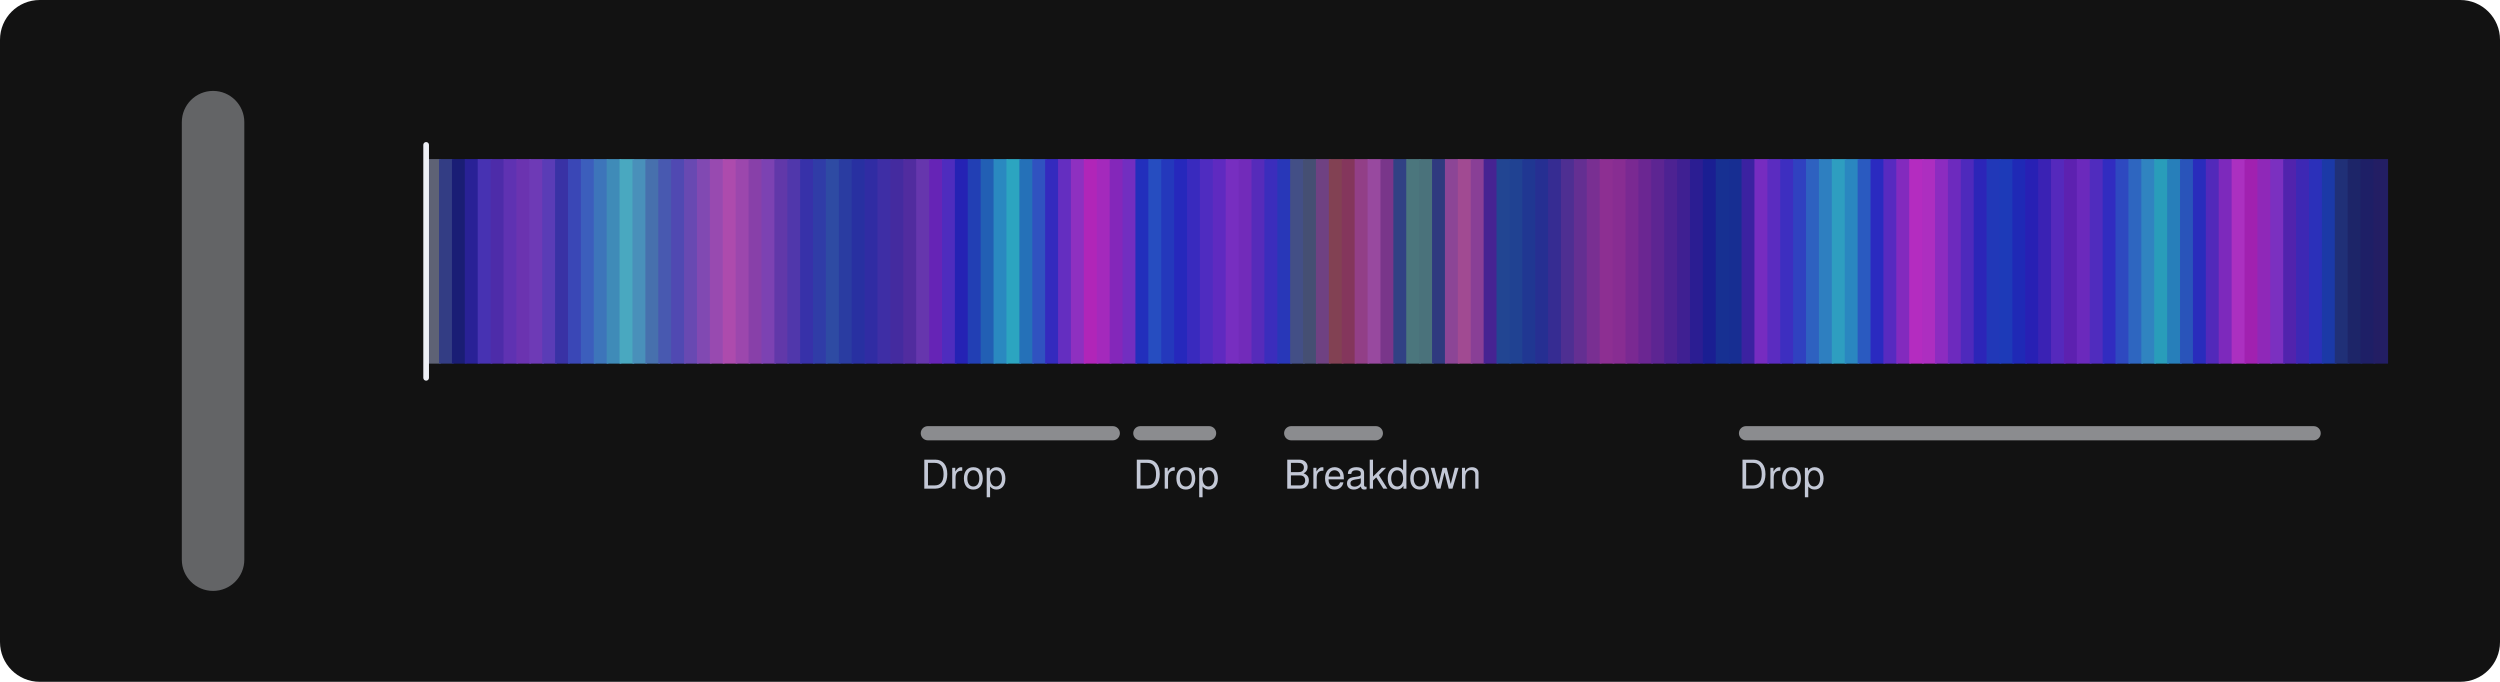
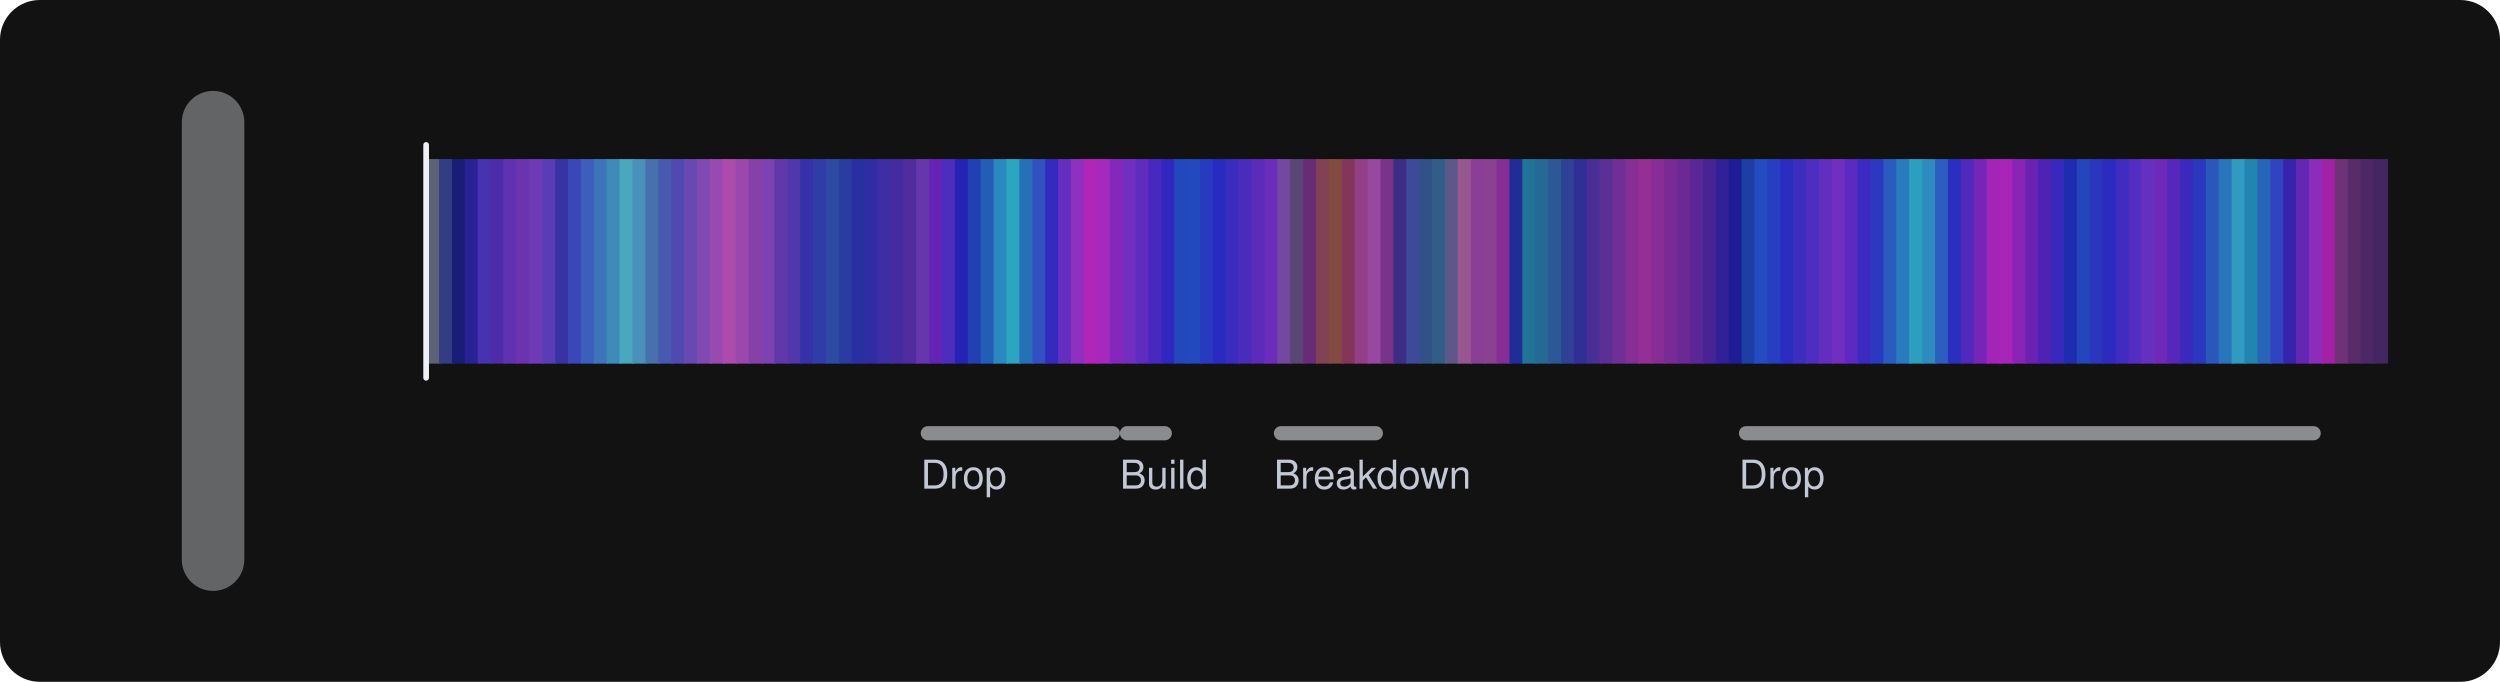
<svg xmlns="http://www.w3.org/2000/svg" width="880" height="240" viewBox="0 0 880 240">
-   <style>@keyframes tube{0.00%{fill:#636466}0.66%{fill:#4a527b}1.31%{fill:#1d2484}1.97%{fill:#1d1b7b}2.62%{fill:#33259f}3.28%{fill:#4c30b2}3.93%{fill:#5e37b8}4.59%{fill:#5c2ba5}5.24%{fill:#7738b6}5.90%{fill:#653cb6}6.55%{fill:#4c38b0}7.21%{fill:#3233a5}7.86%{fill:#3c53ba}8.52%{fill:#4170c0}9.17%{fill:#3a7bb4}9.83%{fill:#469cbe}10.48%{fill:#469ebc}11.14%{fill:#4178ab}11.80%{fill:#4562a9}12.45%{fill:#484db0}13.11%{fill:#5c49b2}13.76%{fill:#7449b2}14.42%{fill:#8745ab}15.07%{fill:#a44bb0}15.73%{fill:#a348ab}16.38%{fill:#9545ad}17.04%{fill:#8443b0}17.69%{fill:#7341b0}18.35%{fill:#5838a9}19.00%{fill:#4232a7}19.66%{fill:#3236ab}20.31%{fill:#2e44a5}20.97%{fill:#2c44a3}21.63%{fill:#28349f}22.28%{fill:#282a9f}22.94%{fill:#3a2fa9}23.59%{fill:#3e2b9f}24.25%{fill:#4a2b9f}24.90%{fill:#562c9f}25.56%{fill:#722ec0}26.21%{fill:#5522b4}26.87%{fill:#3b27ba}27.52%{fill:#2733ba}28.18%{fill:#234fb6}28.83%{fill:#2773ba}29.49%{fill:#2794bc}30.14%{fill:#2c8fc0}30.80%{fill:#2c63c0}31.45%{fill:#2c39c0}32.11%{fill:#4e2ec0}32.77%{fill:#772ec0}33.42%{fill:#a32ec0}34.08%{fill:#ac24b6}34.73%{fill:#9127b8}35.39%{fill:#7d30c0}36.04%{fill:#692ec0}36.70%{fill:#254bc0}37.35%{fill:#2443be}38.01%{fill:#2630bc}38.66%{fill:#3028c0}39.32%{fill:#432abe}39.97%{fill:#582ec0}40.63%{fill:#6126c0}41.28%{fill:#772ec0}41.94%{fill:#642bba}42.60%{fill:#4125b2}43.25%{fill:#2d2dbc}43.91%{fill:#30409f}44.56%{fill:#465075}45.22%{fill:#4e407f}45.87%{fill:#753768}46.53%{fill:#863f3e}47.18%{fill:#883881}47.84%{fill:#a14c94}48.49%{fill:#944299}49.15%{fill:#4c3186}49.80%{fill:#3a6a8e}50.46%{fill:#4b727d}51.11%{fill:#42697f}51.77%{fill:#513384}52.42%{fill:#a34d93}53.08%{fill:#91469f}53.74%{fill:#833992}54.39%{fill:#223492}55.05%{fill:#224792}55.70%{fill:#203d92}56.36%{fill:#203192}57.01%{fill:#292992}57.67%{fill:#422d92}58.32%{fill:#582f92}58.98%{fill:#6e2f92}59.63%{fill:#832f92}60.29%{fill:#8f2f92}60.94%{fill:#812a92}61.60%{fill:#722792}62.25%{fill:#652592}62.91%{fill:#552392}63.56%{fill:#472292}64.22%{fill:#341f92}64.88%{fill:#201c92}65.53%{fill:#192792}66.19%{fill:#163392}66.84%{fill:#172892}67.50%{fill:#7227bc}68.15%{fill:#6d2ec0}68.81%{fill:#4c2cc0}69.46%{fill:#3032c0}70.12%{fill:#3052c0}70.77%{fill:#2e70c0}71.43%{fill:#2e90c0}72.08%{fill:#2a9cbe}72.74%{fill:#2a6ec0}73.39%{fill:#2a43c0}74.05%{fill:#412ac0}74.71%{fill:#6e2ac0}75.36%{fill:#9928be}76.02%{fill:#bb2cc0}76.67%{fill:#9c2ec0}77.33%{fill:#7e2cc0}77.98%{fill:#5e2abe}78.64%{fill:#3d27ba}79.29%{fill:#282fbe}79.95%{fill:#1b41b4}80.60%{fill:#1f34b8}81.26%{fill:#2323ba}81.91%{fill:#3220b4}82.57%{fill:#4b29ba}83.22%{fill:#5724b6}83.88%{fill:#6a27b8}84.53%{fill:#5f2cbe}85.19%{fill:#422ec0}85.85%{fill:#2c36c0}86.50%{fill:#2e58c0}87.16%{fill:#3076c0}87.81%{fill:#2c92be}88.47%{fill:#2993ba}89.12%{fill:#2769ba}89.78%{fill:#2c44be}90.43%{fill:#3d29bc}91.09%{fill:#6529ba}91.74%{fill:#962cc0}92.40%{fill:#b626b6}93.05%{fill:#9321b0}93.71%{fill:#8930c0}94.36%{fill:#6b2dbc}95.02%{fill:#4926b4}95.67%{fill:#2f28b6}96.33%{fill:#1d30a9}96.99%{fill:#253d8e}97.64%{fill:#1d2968}98.30%{fill:#1e2366}98.95%{fill:#1f1e64}99.61%{fill:#261e68}}@keyframes wall{0.00%{fill:#121212}0.66%{fill:#0f1015}1.31%{fill:#0a0b17}1.97%{fill:#0a0a15}2.62%{fill:#0e0c1b}3.28%{fill:#120f1e}3.93%{fill:#14101f}4.59%{fill:#130d1c}5.24%{fill:#17101e}5.90%{fill:#15101e}6.55%{fill:#120f1d}7.21%{fill:#0e0e1c}7.86%{fill:#10131f}8.52%{fill:#111720}9.17%{fill:#10171e}9.83%{fill:#121c20}10.48%{fill:#121c1f}11.14%{fill:#10171d}11.80%{fill:#11141c}12.45%{fill:#11121d}13.11%{fill:#14111e}13.76%{fill:#17111e}14.42%{fill:#19111d}15.07%{fill:#1c121d}15.73%{fill:#1c111d}16.38%{fill:#1a111d}17.04%{fill:#18111d}17.69%{fill:#16101d}18.35%{fill:#130f1c}19.00%{fill:#100e1c}19.66%{fill:#0e0f1d}20.31%{fill:#0e101c}20.97%{fill:#0d101b}21.63%{fill:#0d0e1b}22.28%{fill:#0d0d1b}22.94%{fill:#0f0e1c}23.59%{fill:#0f0d1b}24.25%{fill:#110d1b}24.90%{fill:#120d1b}25.56%{fill:#170f20}26.21%{fill:#130d1e}26.87%{fill:#100e1f}27.52%{fill:#0e0f1f}28.18%{fill:#0d121e}28.83%{fill:#0e171f}29.49%{fill:#0e1b1f}30.14%{fill:#0f1a20}30.80%{fill:#0f1520}31.45%{fill:#0f1020}32.11%{fill:#130f20}32.77%{fill:#180f20}33.42%{fill:#1d0f20}34.08%{fill:#1d0d1e}34.73%{fill:#1a0e1f}35.39%{fill:#180f20}36.04%{fill:#160f20}36.70%{fill:#0e1220}37.35%{fill:#0e1120}38.01%{fill:#0e0f1f}38.66%{fill:#0f0e20}39.32%{fill:#110e20}39.97%{fill:#140f20}40.63%{fill:#150e20}41.28%{fill:#180f20}41.94%{fill:#150e1f}42.60%{fill:#110d1e}43.25%{fill:#0f0f1f}43.91%{fill:#0e101b}44.56%{fill:#0f1014}45.22%{fill:#100e16}45.87%{fill:#140d13}46.53%{fill:#170e0e}47.18%{fill:#170e16}47.84%{fill:#1b111a}48.49%{fill:#19101a}49.15%{fill:#100d17}49.80%{fill:#0e1418}50.46%{fill:#0f1416}51.11%{fill:#0f1316}51.77%{fill:#100d17}52.42%{fill:#1b111a}53.08%{fill:#19101b}53.74%{fill:#170e19}54.39%{fill:#0b0e19}55.05%{fill:#0b1019}55.70%{fill:#0b0f19}56.36%{fill:#0b0d19}57.01%{fill:#0c0c19}57.67%{fill:#0f0d19}58.32%{fill:#120d19}58.98%{fill:#150d19}59.63%{fill:#170d19}60.29%{fill:#180d19}60.94%{fill:#170c19}61.60%{fill:#150c19}62.25%{fill:#130c19}62.91%{fill:#120c19}63.56%{fill:#100b19}64.22%{fill:#0e0b19}64.88%{fill:#0b0b19}65.53%{fill:#0a0c19}66.19%{fill:#0a0e19}66.84%{fill:#0a0c19}67.50%{fill:#170e1f}68.15%{fill:#160f20}68.81%{fill:#130f20}69.46%{fill:#0f1020}70.12%{fill:#0f1320}70.77%{fill:#0f1720}71.43%{fill:#0f1a20}72.08%{fill:#0e1c20}72.74%{fill:#0f1620}73.39%{fill:#0f1220}74.05%{fill:#110f20}74.71%{fill:#160f20}75.36%{fill:#1b0e20}76.02%{fill:#200f20}76.67%{fill:#1c0f20}77.33%{fill:#180f20}77.98%{fill:#150e20}78.64%{fill:#110e1f}79.29%{fill:#0e0f20}79.95%{fill:#0c111e}80.60%{fill:#0d0f1f}81.26%{fill:#0d0d1f}81.91%{fill:#0f0d1e}82.57%{fill:#120e1f}83.22%{fill:#130d1e}83.88%{fill:#160e1f}84.53%{fill:#150f20}85.19%{fill:#110f20}85.85%{fill:#0f1020}86.50%{fill:#0f1420}87.16%{fill:#0f1720}87.81%{fill:#0f1b20}88.47%{fill:#0e1b1f}89.12%{fill:#0e161f}89.78%{fill:#0f1220}90.43%{fill:#110e1f}91.09%{fill:#150e1f}91.74%{fill:#1b0f20}92.40%{fill:#1e0e1e}93.05%{fill:#1a0d1d}93.71%{fill:#1a0f20}94.36%{fill:#160f1f}95.02%{fill:#120d1e}95.67%{fill:#0f0e1e}96.33%{fill:#0c0e1c}96.99%{fill:#0c0f18}97.64%{fill:#090a12}98.30%{fill:#090a12}98.95%{fill:#090912}99.61%{fill:#0a0912}}@keyframes head{from{transform:translateX(0)}to{transform:translateX(690px)}}.t{animation:tube 40.0s linear infinite}.w{animation:wall 40.0s linear infinite}.h{animation:head 40.0s linear infinite}text{font:500 14px -apple-system,BlinkMacSystemFont,'Segoe UI',Helvetica,Arial,sans-serif;fill:#c3c8d6}@media (prefers-reduced-motion:reduce){.t,.w,.h{animation:none}.t{fill:#4c3186}.w{fill:#100d17}.h{transform:translateX(339.1px)}}</style>
+   <style>@keyframes tube{0.00%{fill:#636466}0.66%{fill:#4a527b}1.31%{fill:#1d2484}1.97%{fill:#1d1b7b}2.62%{fill:#33259f}3.28%{fill:#4c30b2}3.93%{fill:#5e37b8}4.59%{fill:#5c2ba5}5.24%{fill:#7738b6}5.90%{fill:#653cb6}6.55%{fill:#4c38b0}7.21%{fill:#3233a5}7.86%{fill:#3c53ba}8.52%{fill:#4170c0}9.17%{fill:#3a7bb4}9.83%{fill:#469cbe}10.48%{fill:#469ebc}11.14%{fill:#4178ab}11.80%{fill:#4562a9}12.45%{fill:#484db0}13.11%{fill:#5c49b2}13.76%{fill:#7449b2}14.42%{fill:#8745ab}15.07%{fill:#a44bb0}15.73%{fill:#a348ab}16.38%{fill:#9545ad}17.04%{fill:#8443b0}17.69%{fill:#7341b0}18.35%{fill:#5838a9}19.00%{fill:#4232a7}19.66%{fill:#3236ab}20.31%{fill:#2e44a5}20.97%{fill:#2c44a3}21.63%{fill:#28349f}22.28%{fill:#282a9f}22.94%{fill:#3a2fa9}23.59%{fill:#3e2b9f}24.25%{fill:#4a2b9f}24.90%{fill:#562c9f}25.56%{fill:#722ec0}26.21%{fill:#5522b4}26.87%{fill:#3b27ba}27.52%{fill:#2733ba}28.18%{fill:#234fb6}28.83%{fill:#2773ba}29.49%{fill:#2794bc}30.14%{fill:#2c8fc0}30.80%{fill:#2c63c0}31.45%{fill:#2c39c0}32.11%{fill:#4e2ec0}32.77%{fill:#772ec0}33.42%{fill:#a32ec0}34.08%{fill:#ac24b6}34.73%{fill:#9127b8}35.39%{fill:#7d30c0}36.04%{fill:#692ec0}36.70%{fill:#552ac0}37.35%{fill:#3e26c0}38.01%{fill:#2323c0}38.66%{fill:#254bc0}39.32%{fill:#2440be}39.97%{fill:#2833c0}40.63%{fill:#342cc0}41.28%{fill:#462ec0}41.94%{fill:#532bba}42.60%{fill:#5d25b2}43.25%{fill:#742eba}43.91%{fill:#6a5188}44.56%{fill:#69417f}45.22%{fill:#7f4073}45.87%{fill:#754137}46.53%{fill:#86413e}47.18%{fill:#883881}47.84%{fill:#a14c94}48.49%{fill:#944299}49.15%{fill:#492d86}49.80%{fill:#35358e}50.46%{fill:#354c8e}51.11%{fill:#305786}51.77%{fill:#495d82}52.42%{fill:#7b5c8e}53.08%{fill:#91469f}53.74%{fill:#853b92}54.39%{fill:#964d7b}55.05%{fill:#4c2196}55.70%{fill:#206b96}56.36%{fill:#216f96}57.01%{fill:#296196}57.67%{fill:#2d4e96}58.32%{fill:#2f3796}58.98%{fill:#3c2f96}59.63%{fill:#512f96}60.29%{fill:#662f96}60.94%{fill:#7b2f96}61.60%{fill:#8e2f96}62.25%{fill:#8f2d96}62.91%{fill:#812c96}63.56%{fill:#742996}64.22%{fill:#622796}64.88%{fill:#512696}65.53%{fill:#3c2196}66.19%{fill:#261e96}66.84%{fill:#1a2496}67.50%{fill:#2047bc}68.15%{fill:#2648c0}68.81%{fill:#2835c0}69.46%{fill:#332ec0}70.12%{fill:#4830c0}70.77%{fill:#582ec0}71.43%{fill:#692ec0}72.08%{fill:#6d2abe}72.74%{fill:#4d2ac0}73.39%{fill:#2d2ac0}74.05%{fill:#2a4bc0}74.71%{fill:#2a6bc0}75.36%{fill:#288abe}76.02%{fill:#2ca0c0}76.67%{fill:#2e75c0}77.33%{fill:#2c47c0}77.98%{fill:#3b2abe}78.64%{fill:#6227ba}79.29%{fill:#922abe}79.95%{fill:#b422b4}80.60%{fill:#9a25b8}81.26%{fill:#7f27ba}81.91%{fill:#5c22b4}82.57%{fill:#4629ba}83.22%{fill:#2424b6}83.88%{fill:#213fb8}84.53%{fill:#263fbe}85.19%{fill:#2a32c0}85.85%{fill:#342ac0}86.50%{fill:#492ec0}87.16%{fill:#5b30c0}87.81%{fill:#692cbe}88.47%{fill:#6829ba}89.12%{fill:#4727ba}89.78%{fill:#2e2cbe}90.43%{fill:#2947bc}91.09%{fill:#2965ba}91.74%{fill:#2c88c0}92.40%{fill:#269eb6}93.05%{fill:#2170b0}93.71%{fill:#3057c0}94.36%{fill:#2d2dbc}95.02%{fill:#4e26b4}95.67%{fill:#7628b6}96.33%{fill:#9020a9}96.99%{fill:#8b378e}97.64%{fill:#5d2c68}98.30%{fill:#532966}98.95%{fill:#482664}99.61%{fill:#412668}}@keyframes wall{0.00%{fill:#121212}0.66%{fill:#0f1015}1.31%{fill:#0a0b17}1.97%{fill:#0a0a15}2.62%{fill:#0e0c1b}3.28%{fill:#120f1e}3.93%{fill:#14101f}4.59%{fill:#130d1c}5.24%{fill:#17101e}5.90%{fill:#15101e}6.55%{fill:#120f1d}7.21%{fill:#0e0e1c}7.86%{fill:#10131f}8.52%{fill:#111720}9.17%{fill:#10171e}9.83%{fill:#121c20}10.48%{fill:#121c1f}11.14%{fill:#10171d}11.80%{fill:#11141c}12.45%{fill:#11121d}13.11%{fill:#14111e}13.76%{fill:#17111e}14.42%{fill:#19111d}15.07%{fill:#1c121d}15.73%{fill:#1c111d}16.38%{fill:#1a111d}17.04%{fill:#18111d}17.69%{fill:#16101d}18.35%{fill:#130f1c}19.00%{fill:#100e1c}19.66%{fill:#0e0f1d}20.31%{fill:#0e101c}20.97%{fill:#0d101b}21.63%{fill:#0d0e1b}22.28%{fill:#0d0d1b}22.94%{fill:#0f0e1c}23.59%{fill:#0f0d1b}24.25%{fill:#110d1b}24.90%{fill:#120d1b}25.56%{fill:#170f20}26.21%{fill:#130d1e}26.87%{fill:#100e1f}27.52%{fill:#0e0f1f}28.18%{fill:#0d121e}28.83%{fill:#0e171f}29.49%{fill:#0e1b1f}30.14%{fill:#0f1a20}30.80%{fill:#0f1520}31.45%{fill:#0f1020}32.11%{fill:#130f20}32.77%{fill:#180f20}33.42%{fill:#1d0f20}34.08%{fill:#1d0d1e}34.73%{fill:#1a0e1f}35.39%{fill:#180f20}36.04%{fill:#160f20}36.70%{fill:#140f20}37.35%{fill:#110e20}38.01%{fill:#0e0e20}38.66%{fill:#0e1220}39.32%{fill:#0e1120}39.97%{fill:#0e1020}40.63%{fill:#100f20}41.28%{fill:#120f20}41.94%{fill:#130e1f}42.60%{fill:#140d1e}43.25%{fill:#170f1f}43.91%{fill:#141117}44.56%{fill:#130e16}45.22%{fill:#160e14}45.87%{fill:#140e0d}46.53%{fill:#170f0e}47.18%{fill:#170e16}47.84%{fill:#1b111a}48.49%{fill:#19101a}49.15%{fill:#100c17}49.80%{fill:#0e0e18}50.46%{fill:#0e1018}51.11%{fill:#0d1117}51.77%{fill:#0f1216}52.42%{fill:#161218}53.08%{fill:#19101b}53.74%{fill:#170e19}54.39%{fill:#1a1116}55.05%{fill:#110c1a}55.70%{fill:#0b141a}56.36%{fill:#0c151a}57.01%{fill:#0c131a}57.67%{fill:#0d111a}58.32%{fill:#0d0e1a}58.98%{fill:#0f0d1a}59.63%{fill:#110d1a}60.29%{fill:#140d1a}60.94%{fill:#160d1a}61.60%{fill:#180d1a}62.25%{fill:#190d1a}62.91%{fill:#170d1a}63.56%{fill:#150c1a}64.22%{fill:#130c1a}64.88%{fill:#110c1a}65.53%{fill:#0f0c1a}66.19%{fill:#0c0b1a}66.84%{fill:#0b0c1a}67.50%{fill:#0d121f}68.15%{fill:#0e1220}68.81%{fill:#0e1020}69.46%{fill:#100f20}70.12%{fill:#120f20}70.77%{fill:#140f20}71.43%{fill:#160f20}72.08%{fill:#160e20}72.74%{fill:#130f20}73.39%{fill:#0f0f20}74.05%{fill:#0f1220}74.71%{fill:#0f1620}75.36%{fill:#0e1a20}76.02%{fill:#0f1c20}76.67%{fill:#0f1720}77.33%{fill:#0f1220}77.98%{fill:#100e20}78.64%{fill:#150e1f}79.29%{fill:#1b0e20}79.95%{fill:#1e0d1e}80.60%{fill:#1b0e1f}81.26%{fill:#180e1f}81.91%{fill:#140d1e}82.57%{fill:#120e1f}83.22%{fill:#0d0d1e}83.88%{fill:#0d111f}84.53%{fill:#0e1120}85.19%{fill:#0f0f20}85.85%{fill:#100f20}86.50%{fill:#120f20}87.16%{fill:#140f20}87.81%{fill:#160f20}88.47%{fill:#160e1f}89.12%{fill:#120e1f}89.78%{fill:#0f0f20}90.43%{fill:#0e121f}91.09%{fill:#0e151f}91.74%{fill:#0f1920}92.40%{fill:#0e1c1e}93.05%{fill:#0d161d}93.71%{fill:#0f1420}94.36%{fill:#0f0f1f}95.02%{fill:#120d1e}95.67%{fill:#170e1e}96.33%{fill:#1a0c1c}96.99%{fill:#180e18}97.64%{fill:#110b12}98.30%{fill:#0f0a12}98.95%{fill:#0e0a12}99.61%{fill:#0d0a12}}@keyframes head{from{transform:translateX(0)}to{transform:translateX(690px)}}.t{animation:tube 40.0s linear infinite}.w{animation:wall 40.0s linear infinite}.h{animation:head 40.0s linear infinite}text{font:500 14px -apple-system,BlinkMacSystemFont,'Segoe UI',Helvetica,Arial,sans-serif;fill:#c3c8d6}@media (prefers-reduced-motion:reduce){.t,.w,.h{animation:none}.t{fill:#492d86}.w{fill:#100c17}.h{transform:translateX(339.1px)}}</style>
  <rect class="w" width="880" height="240" rx="14" fill="#121212" />
  <rect class="t" x="64" y="32" width="22" height="176" rx="11.0" fill="#636466" />
  <g>
    <rect x="150.00" y="56" width="5.14" height="72" fill="#5e6275" />
    <rect x="154.54" y="56" width="5.14" height="72" fill="#333d84" />
    <rect x="159.08" y="56" width="5.14" height="72" fill="#1a1d75" />
    <rect x="163.62" y="56" width="5.14" height="72" fill="#292196" />
    <rect x="168.16" y="56" width="5.14" height="72" fill="#4732b2" />
    <rect x="172.70" y="56" width="5.14" height="72" fill="#4d2ca9" />
    <rect x="177.24" y="56" width="5.14" height="72" fill="#5f32b2" />
    <rect x="181.78" y="56" width="5.14" height="72" fill="#6b33b0" />
    <rect x="186.32" y="56" width="5.14" height="72" fill="#6e3ab6" />
    <rect x="190.86" y="56" width="5.14" height="72" fill="#5a3cb6" />
    <rect x="195.39" y="56" width="5.14" height="72" fill="#3932a5" />
    <rect x="199.93" y="56" width="5.14" height="72" fill="#3a47b6" />
    <rect x="204.47" y="56" width="5.14" height="72" fill="#3c5ebc" />
    <rect x="209.01" y="56" width="5.14" height="72" fill="#3d75ba" />
    <rect x="213.55" y="56" width="5.14" height="72" fill="#3f8bb8" />
    <rect x="218.09" y="56" width="5.14" height="72" fill="#49a8c0" />
    <rect x="222.63" y="56" width="5.14" height="72" fill="#4990ba" />
    <rect x="227.17" y="56" width="5.14" height="72" fill="#4770ad" />
    <rect x="231.71" y="56" width="5.14" height="72" fill="#4859b0" />
    <rect x="236.25" y="56" width="5.14" height="72" fill="#5049b2" />
    <rect x="240.79" y="56" width="5.14" height="72" fill="#6849b2" />
    <rect x="245.33" y="56" width="5.14" height="72" fill="#8149b2" />
    <rect x="249.87" y="56" width="5.14" height="72" fill="#984ab0" />
    <rect x="254.41" y="56" width="5.14" height="72" fill="#ad4bad" />
    <rect x="258.95" y="56" width="5.14" height="72" fill="#9c47ad" />
    <rect x="263.49" y="56" width="5.14" height="72" fill="#8840a9" />
    <rect x="268.03" y="56" width="5.14" height="72" fill="#7c42b2" />
    <rect x="272.57" y="56" width="5.14" height="72" fill="#6138a9" />
    <rect x="277.11" y="56" width="5.14" height="72" fill="#5037ab" />
    <rect x="281.64" y="56" width="5.14" height="72" fill="#3731a9" />
    <rect x="286.18" y="56" width="5.14" height="72" fill="#303ca7" />
    <rect x="290.72" y="56" width="5.14" height="72" fill="#2e4ba3" />
    <rect x="295.26" y="56" width="5.14" height="72" fill="#2a3ca1" />
    <rect x="299.80" y="56" width="5.14" height="72" fill="#2830a1" />
    <rect x="304.34" y="56" width="5.14" height="72" fill="#302ca3" />
    <rect x="308.88" y="56" width="5.14" height="72" fill="#3e2ea5" />
    <rect x="313.42" y="56" width="5.14" height="72" fill="#442b9f" />
    <rect x="317.96" y="56" width="5.14" height="72" fill="#512c9f" />
    <rect x="322.50" y="56" width="5.14" height="72" fill="#6636ad" />
    <rect x="327.04" y="56" width="5.14" height="72" fill="#6624b6" />
    <rect x="331.58" y="56" width="5.14" height="72" fill="#4e2cbe" />
    <rect x="336.12" y="56" width="5.14" height="72" fill="#2522b4" />
    <rect x="340.66" y="56" width="5.14" height="72" fill="#223fb4" />
    <rect x="345.20" y="56" width="5.14" height="72" fill="#225fb4" />
    <rect x="349.74" y="56" width="5.14" height="72" fill="#2a89c0" />
    <rect x="354.28" y="56" width="5.14" height="72" fill="#2ca5c0" />
    <rect x="358.82" y="56" width="5.14" height="72" fill="#2571b8" />
    <rect x="363.36" y="56" width="5.14" height="72" fill="#3052c0" />
    <rect x="367.89" y="56" width="5.14" height="72" fill="#342abe" />
    <rect x="372.43" y="56" width="5.14" height="72" fill="#642ec0" />
    <rect x="376.97" y="56" width="5.14" height="72" fill="#8e30c0" />
    <rect x="381.51" y="56" width="5.14" height="72" fill="#b125b8" />
    <rect x="386.05" y="56" width="5.14" height="72" fill="#a429bc" />
    <rect x="390.59" y="56" width="5.14" height="72" fill="#8427ba" />
    <rect x="395.13" y="56" width="5.14" height="72" fill="#722ec0" />
-     <rect x="399.67" y="56" width="5.14" height="72" fill="#222fbc" />
-     <rect x="404.21" y="56" width="5.14" height="72" fill="#264dc0" />
-     <rect x="408.75" y="56" width="5.14" height="72" fill="#2438bc" />
-     <rect x="413.29" y="56" width="5.14" height="72" fill="#2628bc" />
-     <rect x="417.83" y="56" width="5.14" height="72" fill="#392abe" />
-     <rect x="422.37" y="56" width="5.14" height="72" fill="#4f2cc0" />
-     <rect x="426.91" y="56" width="5.14" height="72" fill="#5f2ac0" />
-     <rect x="431.45" y="56" width="5.14" height="72" fill="#772ec0" />
-     <rect x="435.99" y="56" width="5.14" height="72" fill="#722bba" />
-     <rect x="440.53" y="56" width="5.14" height="72" fill="#562bba" />
-     <rect x="445.07" y="56" width="5.14" height="72" fill="#3b2dbc" />
-     <rect x="449.61" y="56" width="5.14" height="72" fill="#2837b8" />
-     <rect x="454.14" y="56" width="5.14" height="72" fill="#434f86" />
-     <rect x="458.68" y="56" width="5.14" height="72" fill="#454f73" />
-     <rect x="463.22" y="56" width="5.14" height="72" fill="#6f4182" />
-     <rect x="467.76" y="56" width="5.14" height="72" fill="#824153" />
-     <rect x="472.30" y="56" width="5.14" height="72" fill="#84365c" />
+     <rect x="399.67" y="56" width="5.14" height="72" fill="#602cc0" />
+     <rect x="404.21" y="56" width="5.14" height="72" fill="#4928c0" />
+     <rect x="408.75" y="56" width="5.14" height="72" fill="#3126c0" />
+     <rect x="413.29" y="56" width="5.14" height="72" fill="#2248bc" />
+     <rect x="417.83" y="56" width="5.14" height="72" fill="#2249be" />
+     <rect x="422.37" y="56" width="5.14" height="72" fill="#263bc0" />
+     <rect x="426.91" y="56" width="5.14" height="72" fill="#282bc0" />
+     <rect x="431.45" y="56" width="5.14" height="72" fill="#3b2cc0" />
+     <rect x="435.99" y="56" width="5.14" height="72" fill="#4a2bba" />
+     <rect x="440.53" y="56" width="5.14" height="72" fill="#5b2bba" />
+     <rect x="445.07" y="56" width="5.14" height="72" fill="#6d2dbc" />
+     <rect x="449.61" y="56" width="5.14" height="72" fill="#7248a1" />
+     <rect x="454.14" y="56" width="5.14" height="72" fill="#5a4675" />
+     <rect x="458.68" y="56" width="5.14" height="72" fill="#682c77" />
+     <rect x="463.22" y="56" width="5.14" height="72" fill="#824155" />
+     <rect x="467.76" y="56" width="5.14" height="72" fill="#824a41" />
+     <rect x="472.30" y="56" width="5.14" height="72" fill="#843659" />
    <rect x="476.84" y="56" width="5.14" height="72" fill="#923f87" />
    <rect x="481.38" y="56" width="5.14" height="72" fill="#98499f" />
-     <rect x="485.92" y="56" width="5.14" height="72" fill="#79368a" />
-     <rect x="490.46" y="56" width="5.14" height="72" fill="#314184" />
-     <rect x="495.00" y="56" width="5.14" height="72" fill="#4b767d" />
-     <rect x="499.54" y="56" width="5.14" height="72" fill="#4a727b" />
-     <rect x="504.08" y="56" width="5.14" height="72" fill="#2f3a7f" />
-     <rect x="508.62" y="56" width="5.14" height="72" fill="#8c4596" />
-     <rect x="513.16" y="56" width="5.14" height="72" fill="#a14a92" />
+     <rect x="485.92" y="56" width="5.14" height="72" fill="#79348a" />
+     <rect x="490.46" y="56" width="5.14" height="72" fill="#3e2d84" />
+     <rect x="495.00" y="56" width="5.14" height="72" fill="#3d4999" />
+     <rect x="499.54" y="56" width="5.14" height="72" fill="#315188" />
+     <rect x="504.08" y="56" width="5.14" height="72" fill="#305e86" />
+     <rect x="508.62" y="56" width="5.14" height="72" fill="#5e588a" />
+     <rect x="513.16" y="56" width="5.14" height="72" fill="#995791" />
    <rect x="517.70" y="56" width="5.14" height="72" fill="#893f96" />
-     <rect x="522.24" y="56" width="5.14" height="72" fill="#462392" />
-     <rect x="526.78" y="56" width="5.14" height="72" fill="#224592" />
-     <rect x="531.32" y="56" width="5.14" height="72" fill="#204292" />
-     <rect x="535.86" y="56" width="5.14" height="72" fill="#203792" />
-     <rect x="540.39" y="56" width="5.14" height="72" fill="#262f92" />
-     <rect x="544.93" y="56" width="5.14" height="72" fill="#362c92" />
-     <rect x="549.47" y="56" width="5.14" height="72" fill="#4e2f92" />
-     <rect x="554.01" y="56" width="5.14" height="72" fill="#642f92" />
-     <rect x="558.55" y="56" width="5.14" height="72" fill="#792f92" />
-     <rect x="563.09" y="56" width="5.14" height="72" fill="#8d2f92" />
-     <rect x="567.63" y="56" width="5.14" height="72" fill="#882d92" />
-     <rect x="572.17" y="56" width="5.14" height="72" fill="#7a2992" />
-     <rect x="576.71" y="56" width="5.14" height="72" fill="#6b2692" />
-     <rect x="581.25" y="56" width="5.14" height="72" fill="#5d2592" />
-     <rect x="585.79" y="56" width="5.14" height="72" fill="#4d2292" />
-     <rect x="590.33" y="56" width="5.14" height="72" fill="#3f2092" />
-     <rect x="594.87" y="56" width="5.14" height="72" fill="#2b1d92" />
-     <rect x="599.41" y="56" width="5.14" height="72" fill="#1a1e92" />
-     <rect x="603.95" y="56" width="5.14" height="72" fill="#173092" />
-     <rect x="608.49" y="56" width="5.14" height="72" fill="#172e92" />
-     <rect x="613.03" y="56" width="5.14" height="72" fill="#3b22a1" />
-     <rect x="617.57" y="56" width="5.14" height="72" fill="#762cc0" />
-     <rect x="622.11" y="56" width="5.14" height="72" fill="#5b2cc0" />
-     <rect x="626.64" y="56" width="5.14" height="72" fill="#3d2ec0" />
-     <rect x="631.18" y="56" width="5.14" height="72" fill="#3041c0" />
-     <rect x="635.72" y="56" width="5.14" height="72" fill="#2e61c0" />
-     <rect x="640.26" y="56" width="5.14" height="72" fill="#2e7fc0" />
-     <rect x="644.80" y="56" width="5.14" height="72" fill="#2e9ec0" />
-     <rect x="649.34" y="56" width="5.14" height="72" fill="#2a87c0" />
-     <rect x="653.88" y="56" width="5.14" height="72" fill="#2a5ac0" />
-     <rect x="658.42" y="56" width="5.14" height="72" fill="#2a2ac0" />
-     <rect x="662.96" y="56" width="5.14" height="72" fill="#572ac0" />
-     <rect x="667.50" y="56" width="5.14" height="72" fill="#832abe" />
-     <rect x="672.04" y="56" width="5.14" height="72" fill="#b42cc0" />
-     <rect x="676.58" y="56" width="5.14" height="72" fill="#ad2ec0" />
-     <rect x="681.12" y="56" width="5.14" height="72" fill="#8c2cc0" />
-     <rect x="685.66" y="56" width="5.14" height="72" fill="#6d2abe" />
+     <rect x="522.24" y="56" width="5.14" height="72" fill="#8b4092" />
+     <rect x="526.78" y="56" width="5.14" height="72" fill="#872d96" />
+     <rect x="531.32" y="56" width="5.14" height="72" fill="#202d96" />
+     <rect x="535.86" y="56" width="5.14" height="72" fill="#207596" />
+     <rect x="540.39" y="56" width="5.14" height="72" fill="#266996" />
+     <rect x="544.93" y="56" width="5.14" height="72" fill="#2c5896" />
+     <rect x="549.47" y="56" width="5.14" height="72" fill="#2d4296" />
+     <rect x="554.01" y="56" width="5.14" height="72" fill="#302f96" />
+     <rect x="558.55" y="56" width="5.14" height="72" fill="#472f96" />
+     <rect x="563.09" y="56" width="5.14" height="72" fill="#5c2f96" />
+     <rect x="567.63" y="56" width="5.14" height="72" fill="#702f96" />
+     <rect x="572.17" y="56" width="5.14" height="72" fill="#852f96" />
+     <rect x="576.71" y="56" width="5.14" height="72" fill="#952f96" />
+     <rect x="581.25" y="56" width="5.14" height="72" fill="#882c96" />
+     <rect x="585.79" y="56" width="5.14" height="72" fill="#7a2a96" />
+     <rect x="590.33" y="56" width="5.14" height="72" fill="#6c2996" />
+     <rect x="594.87" y="56" width="5.14" height="72" fill="#5b2796" />
+     <rect x="599.41" y="56" width="5.14" height="72" fill="#462496" />
+     <rect x="603.95" y="56" width="5.14" height="72" fill="#312096" />
+     <rect x="608.49" y="56" width="5.14" height="72" fill="#1d1d96" />
+     <rect x="613.03" y="56" width="5.14" height="72" fill="#1c3ea5" />
+     <rect x="617.57" y="56" width="5.14" height="72" fill="#254bc0" />
+     <rect x="622.11" y="56" width="5.14" height="72" fill="#263ec0" />
+     <rect x="626.64" y="56" width="5.14" height="72" fill="#2a2dc0" />
+     <rect x="631.18" y="56" width="5.14" height="72" fill="#3d2ec0" />
+     <rect x="635.72" y="56" width="5.14" height="72" fill="#4e2ec0" />
+     <rect x="640.26" y="56" width="5.14" height="72" fill="#612ec0" />
+     <rect x="644.80" y="56" width="5.14" height="72" fill="#722ec0" />
+     <rect x="649.34" y="56" width="5.14" height="72" fill="#5c2ac0" />
+     <rect x="653.88" y="56" width="5.14" height="72" fill="#3c2ac0" />
+     <rect x="658.42" y="56" width="5.14" height="72" fill="#2a39c0" />
+     <rect x="662.96" y="56" width="5.14" height="72" fill="#2a5cc0" />
+     <rect x="667.50" y="56" width="5.14" height="72" fill="#2a7bbe" />
+     <rect x="672.04" y="56" width="5.14" height="72" fill="#2c9ec0" />
+     <rect x="676.58" y="56" width="5.14" height="72" fill="#2e8bc0" />
+     <rect x="681.12" y="56" width="5.14" height="72" fill="#2c5ec0" />
+     <rect x="685.66" y="56" width="5.14" height="72" fill="#2a2fbe" />
    <rect x="690.20" y="56" width="5.14" height="72" fill="#4e29bc" />
-     <rect x="694.74" y="56" width="5.14" height="72" fill="#2c25b8" />
-     <rect x="699.28" y="56" width="5.14" height="72" fill="#2138b8" />
-     <rect x="703.82" y="56" width="5.14" height="72" fill="#1d3ab8" />
-     <rect x="708.36" y="56" width="5.14" height="72" fill="#1f29b6" />
-     <rect x="712.89" y="56" width="5.14" height="72" fill="#2820b4" />
-     <rect x="717.43" y="56" width="5.14" height="72" fill="#3a22b4" />
-     <rect x="721.97" y="56" width="5.14" height="72" fill="#5529bc" />
-     <rect x="726.51" y="56" width="5.14" height="72" fill="#5d21b0" />
-     <rect x="731.05" y="56" width="5.14" height="72" fill="#6b29bc" />
-     <rect x="735.59" y="56" width="5.14" height="72" fill="#502cbe" />
-     <rect x="740.13" y="56" width="5.14" height="72" fill="#312cc0" />
-     <rect x="744.67" y="56" width="5.14" height="72" fill="#2e49c0" />
-     <rect x="749.21" y="56" width="5.14" height="72" fill="#2e66c0" />
-     <rect x="753.75" y="56" width="5.14" height="72" fill="#3084c0" />
-     <rect x="758.29" y="56" width="5.14" height="72" fill="#299dba" />
-     <rect x="762.83" y="56" width="5.14" height="72" fill="#277fba" />
-     <rect x="767.37" y="56" width="5.14" height="72" fill="#2954ba" />
-     <rect x="771.91" y="56" width="5.14" height="72" fill="#292cbc" />
-     <rect x="776.45" y="56" width="5.14" height="72" fill="#5229ba" />
-     <rect x="780.99" y="56" width="5.14" height="72" fill="#7d29bc" />
-     <rect x="785.53" y="56" width="5.14" height="72" fill="#ab30c0" />
-     <rect x="790.07" y="56" width="5.14" height="72" fill="#a121b0" />
-     <rect x="794.61" y="56" width="5.14" height="72" fill="#8f28b8" />
-     <rect x="799.14" y="56" width="5.14" height="72" fill="#7b30c0" />
-     <rect x="803.68" y="56" width="5.14" height="72" fill="#5123ad" />
-     <rect x="808.22" y="56" width="5.14" height="72" fill="#3d28b4" />
-     <rect x="812.76" y="56" width="5.14" height="72" fill="#2b30ba" />
-     <rect x="817.30" y="56" width="5.14" height="72" fill="#1b39a7" />
-     <rect x="821.84" y="56" width="5.14" height="72" fill="#203077" />
-     <rect x="826.38" y="56" width="5.14" height="72" fill="#1d2568" />
-     <rect x="830.92" y="56" width="5.14" height="72" fill="#1e1f66" />
-     <rect x="835.46" y="56" width="5.14" height="72" fill="#231e64" />
+     <rect x="694.74" y="56" width="5.14" height="72" fill="#7625b8" />
+     <rect x="699.28" y="56" width="5.14" height="72" fill="#a225b8" />
+     <rect x="703.82" y="56" width="5.14" height="72" fill="#a925b8" />
+     <rect x="708.36" y="56" width="5.14" height="72" fill="#8a23b6" />
+     <rect x="712.89" y="56" width="5.14" height="72" fill="#6b22b4" />
+     <rect x="717.43" y="56" width="5.14" height="72" fill="#4e22b4" />
+     <rect x="721.97" y="56" width="5.14" height="72" fill="#3829bc" />
+     <rect x="726.51" y="56" width="5.14" height="72" fill="#1e2cb0" />
+     <rect x="731.05" y="56" width="5.14" height="72" fill="#2445bc" />
+     <rect x="735.59" y="56" width="5.14" height="72" fill="#2837be" />
+     <rect x="740.13" y="56" width="5.14" height="72" fill="#2d2ac0" />
+     <rect x="744.67" y="56" width="5.14" height="72" fill="#402cc0" />
+     <rect x="749.21" y="56" width="5.14" height="72" fill="#532ec0" />
+     <rect x="753.75" y="56" width="5.14" height="72" fill="#6530c0" />
+     <rect x="758.29" y="56" width="5.14" height="72" fill="#6f29ba" />
+     <rect x="762.83" y="56" width="5.14" height="72" fill="#5627ba" />
+     <rect x="767.37" y="56" width="5.14" height="72" fill="#3a29ba" />
+     <rect x="771.91" y="56" width="5.14" height="72" fill="#2938bc" />
+     <rect x="776.45" y="56" width="5.14" height="72" fill="#2957ba" />
+     <rect x="780.99" y="56" width="5.14" height="72" fill="#2975bc" />
+     <rect x="785.53" y="56" width="5.14" height="72" fill="#309ac0" />
+     <rect x="790.07" y="56" width="5.14" height="72" fill="#2185b0" />
+     <rect x="794.61" y="56" width="5.14" height="72" fill="#2864b8" />
+     <rect x="799.14" y="56" width="5.14" height="72" fill="#3043c0" />
+     <rect x="803.68" y="56" width="5.14" height="72" fill="#3823ad" />
+     <rect x="808.22" y="56" width="5.14" height="72" fill="#6228b4" />
+     <rect x="812.76" y="56" width="5.14" height="72" fill="#8d2bba" />
+     <rect x="817.30" y="56" width="5.14" height="72" fill="#a321a7" />
+     <rect x="821.84" y="56" width="5.14" height="72" fill="#703277" />
+     <rect x="826.38" y="56" width="5.14" height="72" fill="#592b68" />
+     <rect x="830.92" y="56" width="5.14" height="72" fill="#4e2866" />
+     <rect x="835.46" y="56" width="5.14" height="72" fill="#442664" />
  </g>
  <rect class="h" x="149" y="50" width="2" height="84" rx="1" fill="#eef0f6" />
  <rect x="324.1" y="150" width="70.1" height="5" rx="2.5" fill="#eef0f6" fill-opacity="0.55" />
  <text x="324.1" y="172">Drop</text>
-   <rect x="398.9" y="150" width="29.2" height="5" rx="2.5" fill="#eef0f6" fill-opacity="0.55" />
-   <text x="398.9" y="172">Drop</text>
-   <rect x="452.0" y="150" width="34.8" height="5" rx="2.5" fill="#eef0f6" fill-opacity="0.55" />
-   <text x="452.0" y="172">Breakdown</text>
+   <rect x="394.2" y="150" width="18.3" height="5" rx="2.5" fill="#eef0f6" fill-opacity="0.55" />
+   <text x="394.2" y="172">Build</text>
+   <rect x="448.4" y="150" width="38.4" height="5" rx="2.5" fill="#eef0f6" fill-opacity="0.55" />
+   <text x="448.4" y="172">Breakdown</text>
  <rect x="612.1" y="150" width="204.8" height="5" rx="2.5" fill="#eef0f6" fill-opacity="0.55" />
  <text x="612.1" y="172">Drop</text>
</svg>
